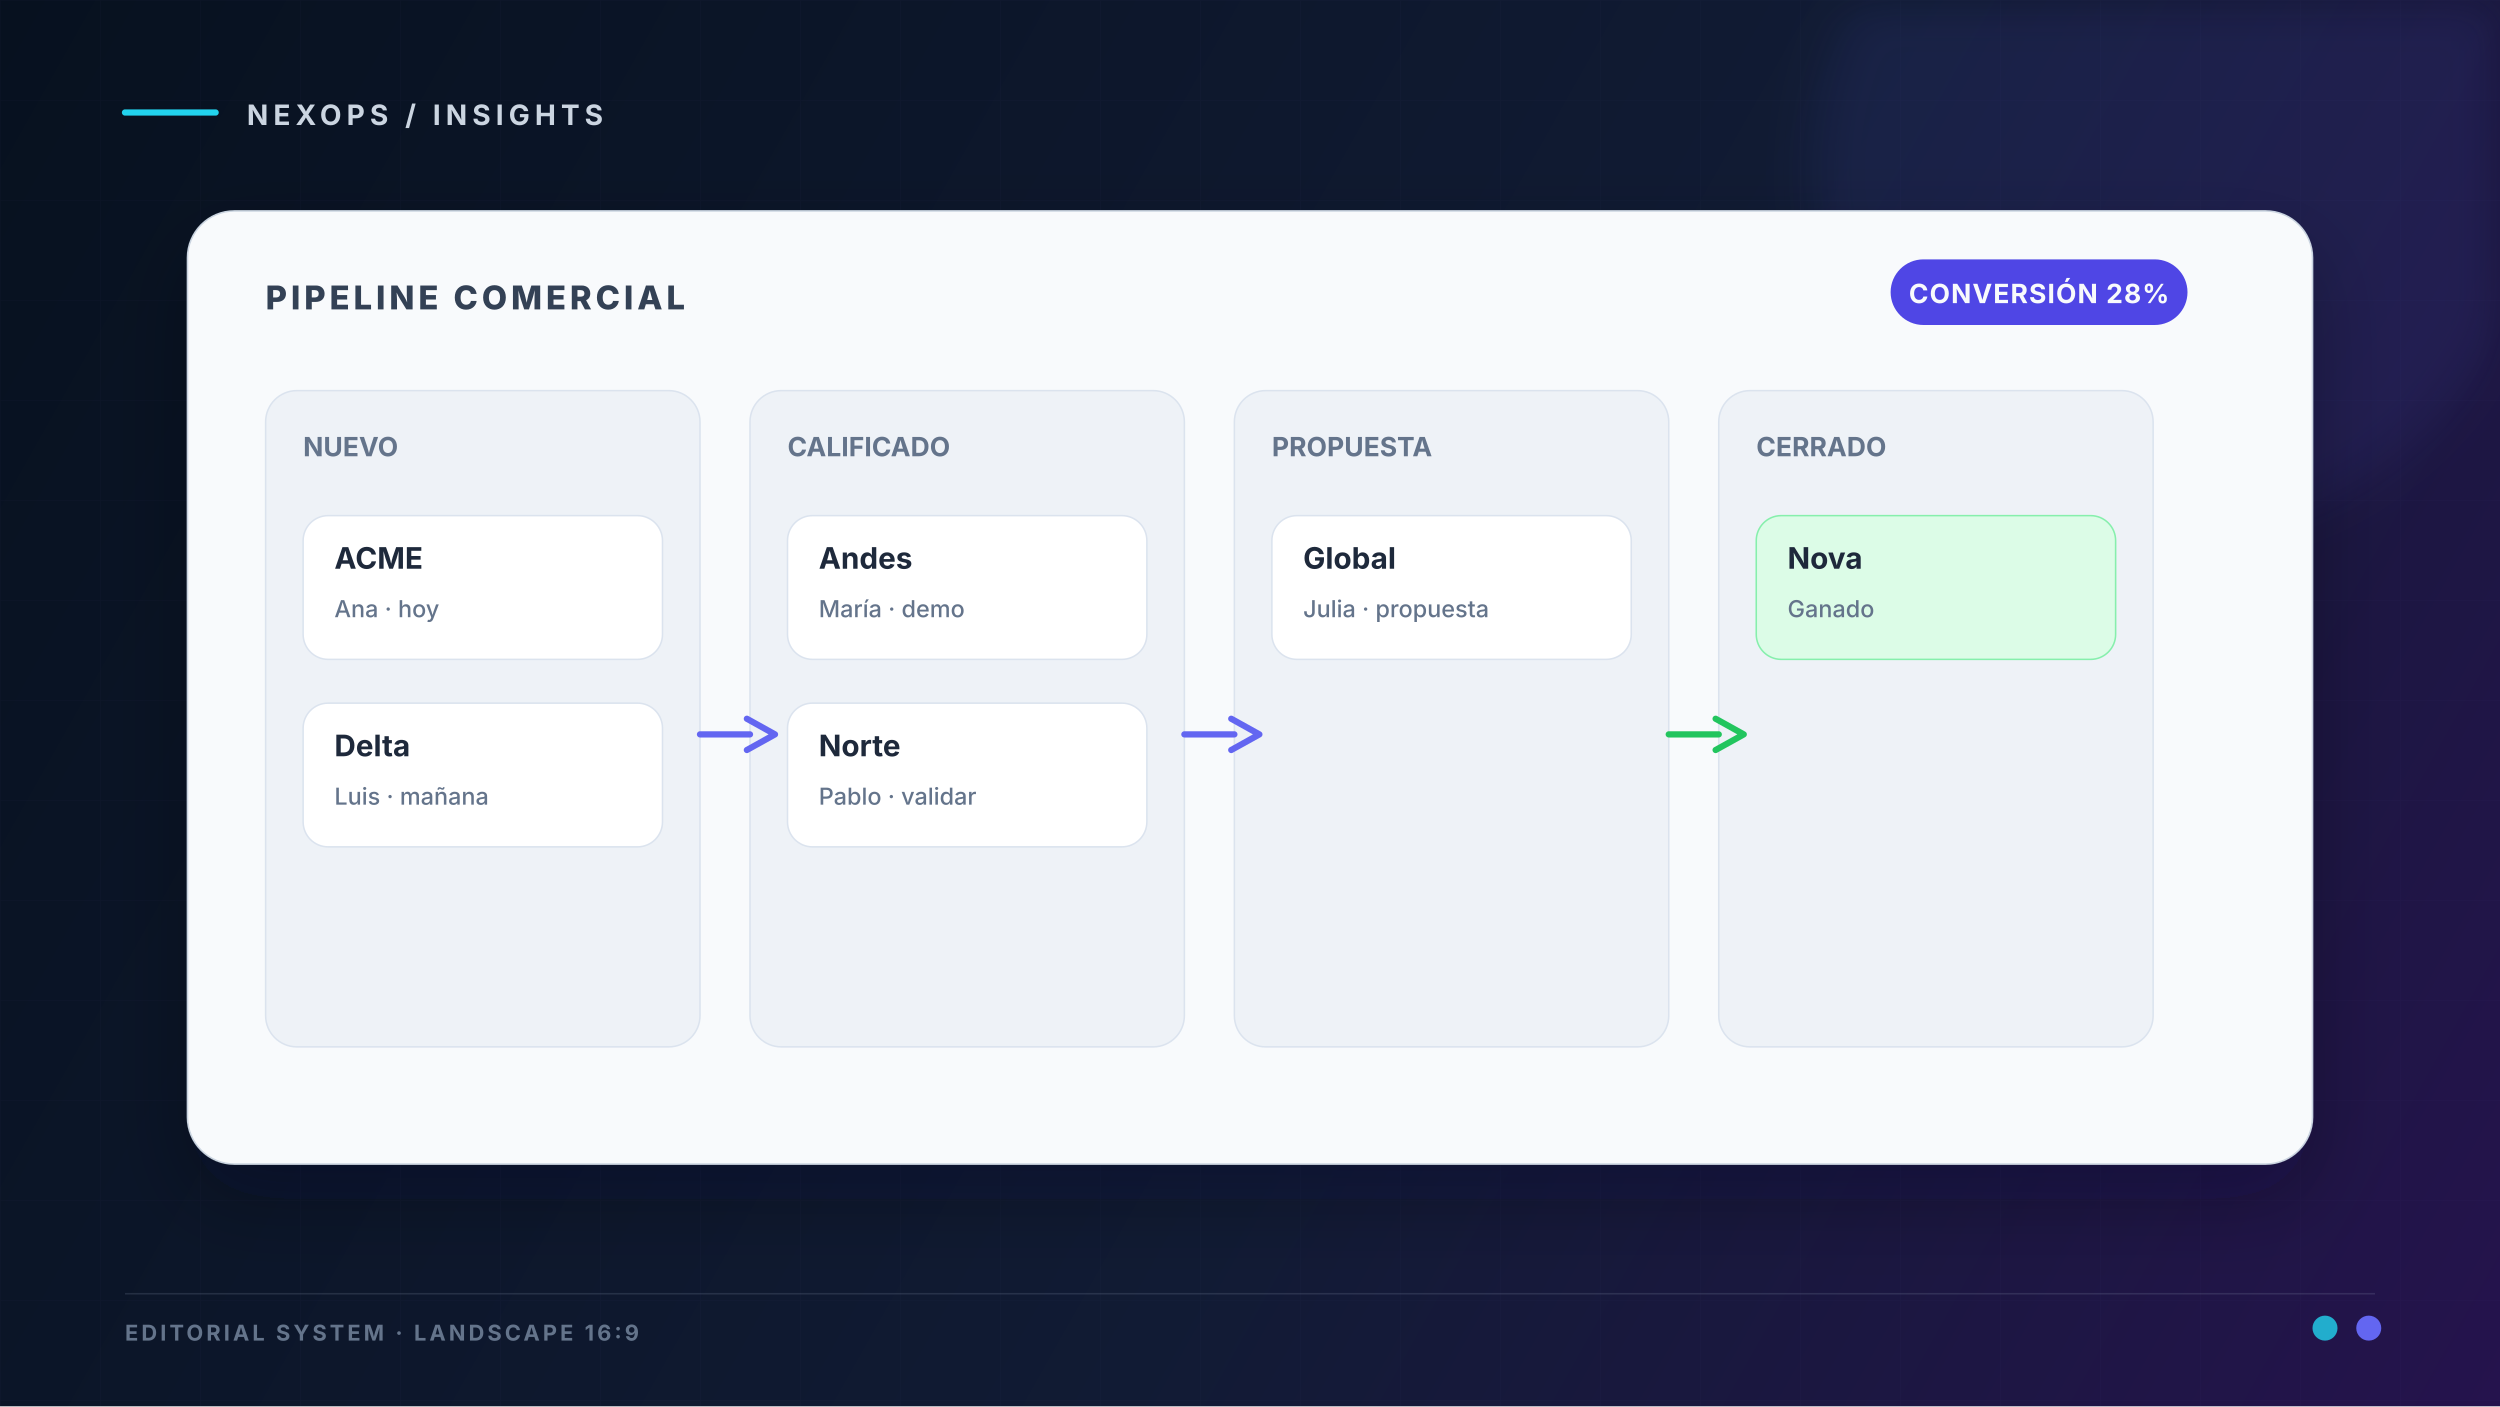
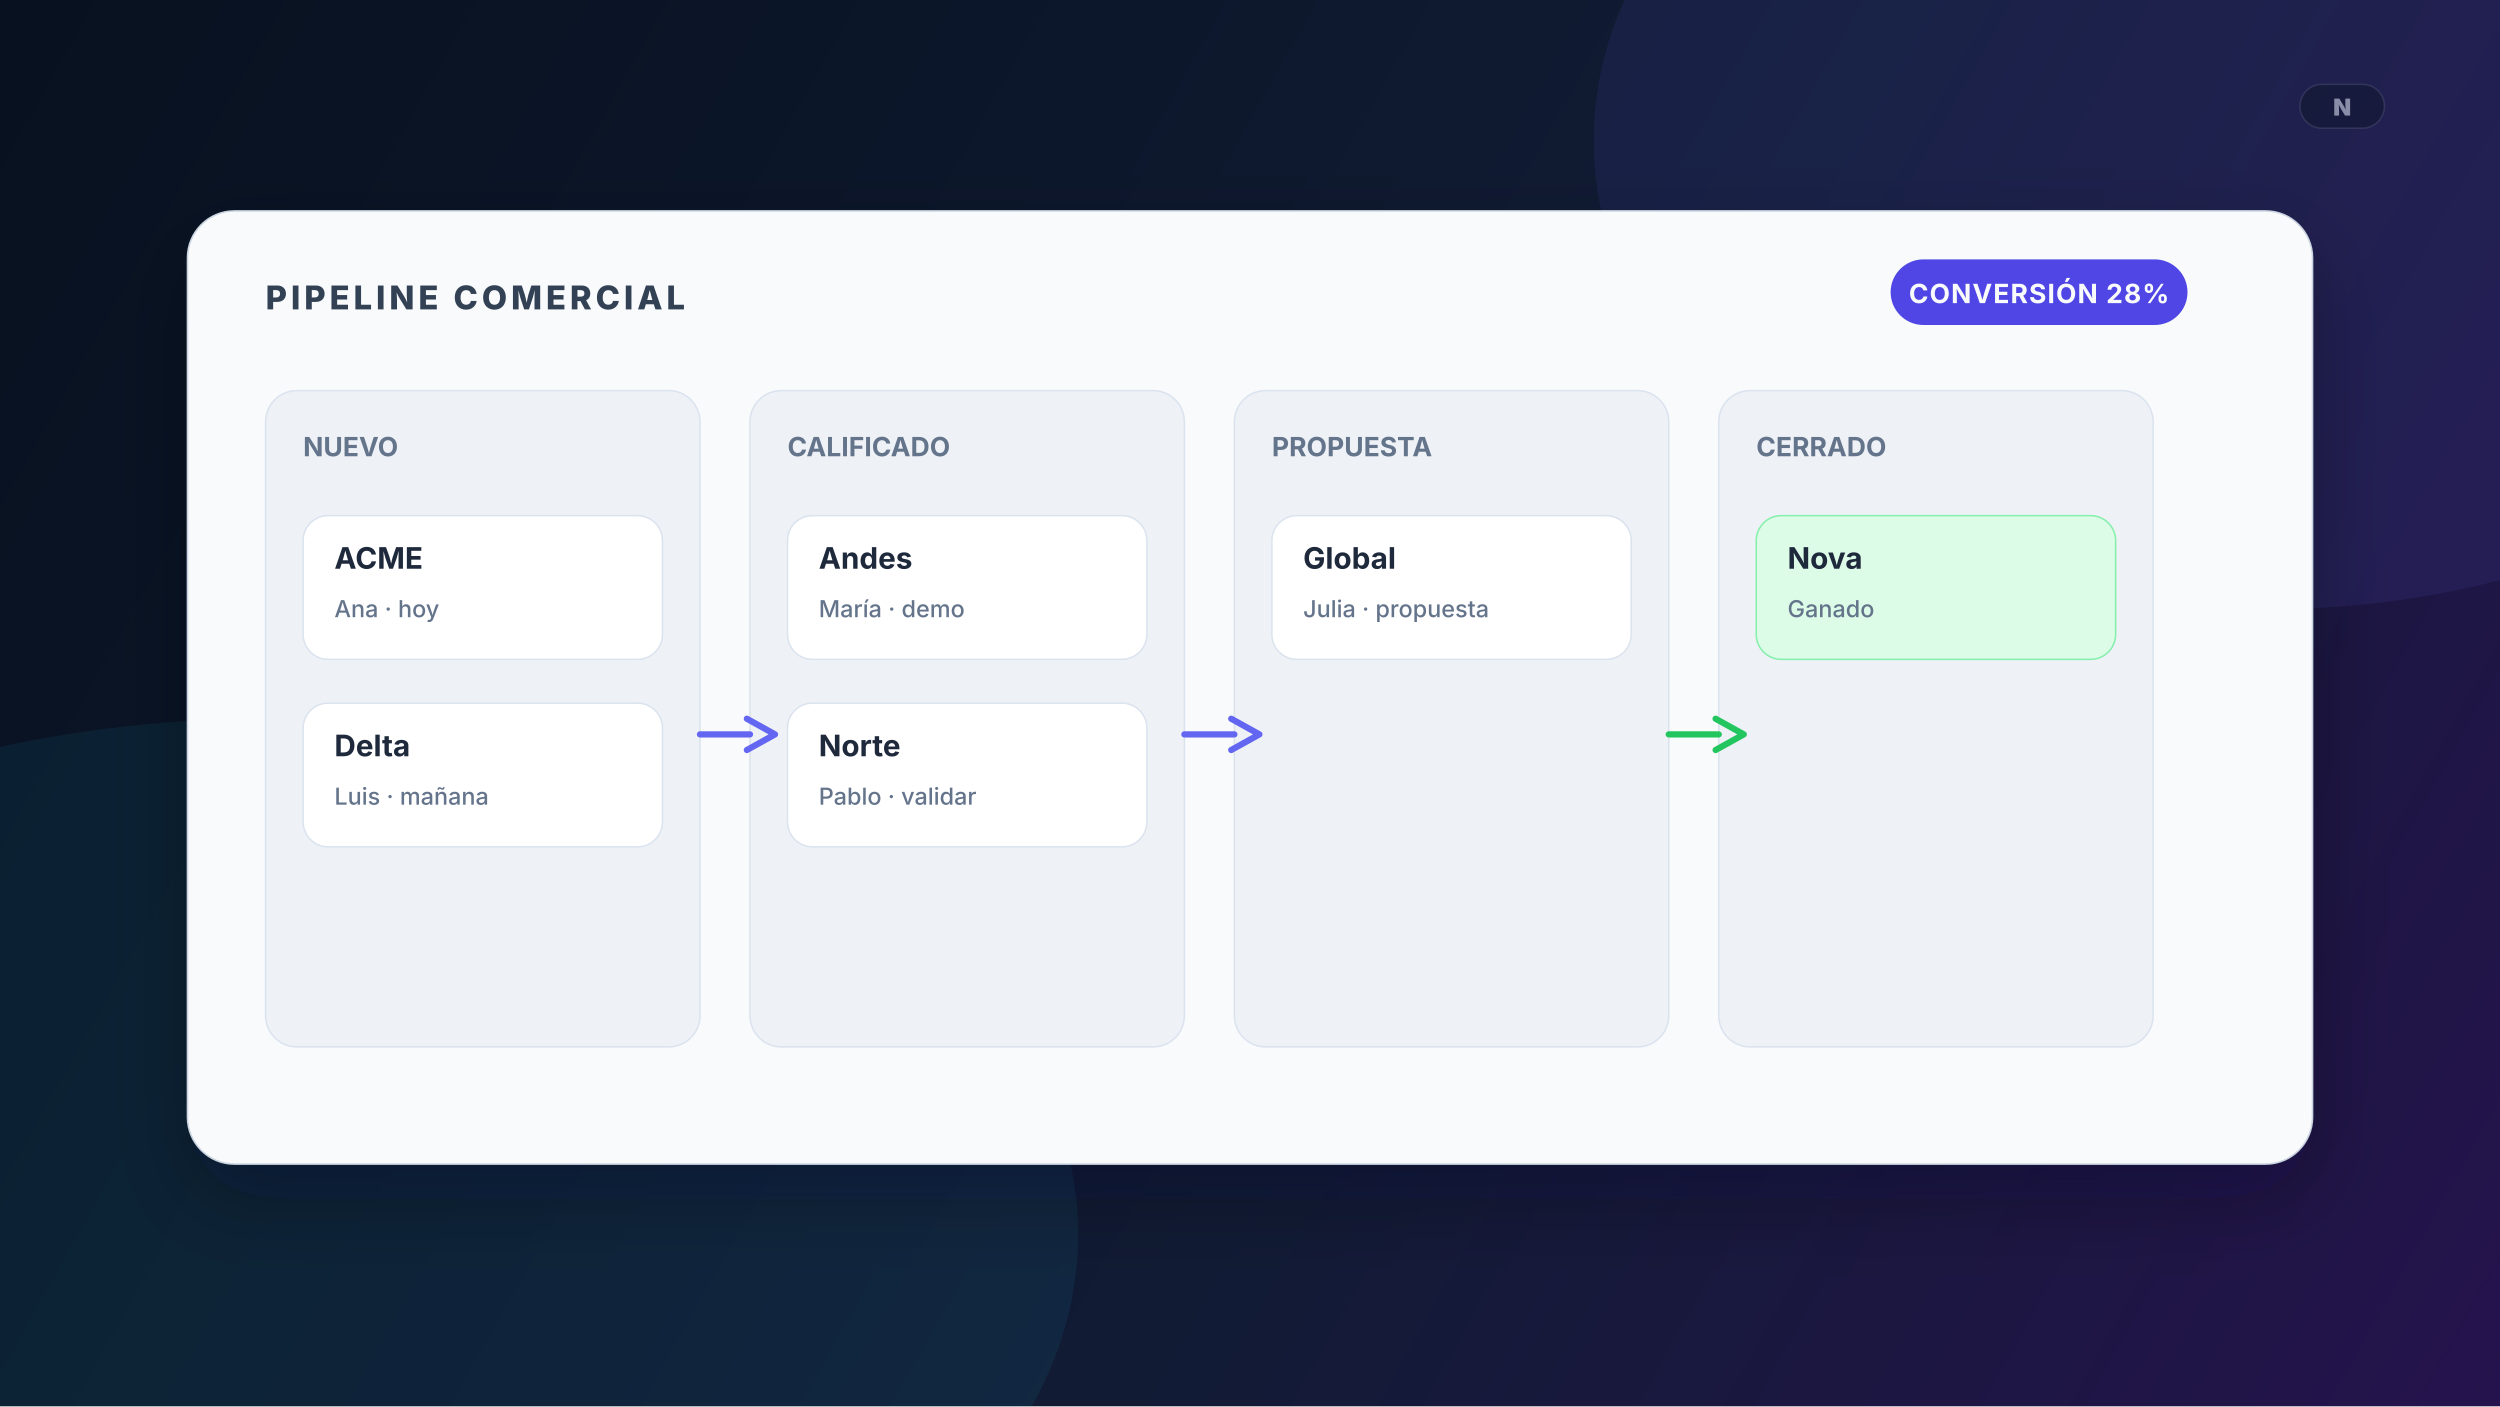
<svg xmlns="http://www.w3.org/2000/svg" width="1600" height="900" viewBox="0 0 1600 900" role="img" aria-labelledby="title desc">
  <defs>
    <linearGradient id="background" x1="0" y1="0" x2="1600" y2="900" gradientUnits="userSpaceOnUse">
      <stop stop-color="#07111f" />
      <stop offset=".58" stop-color="#111b34" />
      <stop offset="1" stop-color="#25134d" />
    </linearGradient>
    <linearGradient id="photoWash" x1="0" y1="0" x2="1600" y2="0" gradientUnits="userSpaceOnUse">
-       <stop stop-color="#020617" stop-opacity=".15" />
-       <stop offset=".55" stop-color="#020617" stop-opacity=".4" />
-       <stop offset="1" stop-color="#020617" stop-opacity=".96" />
+       <stop stop-color="#020617" stop-opacity=".04" />
+       <stop offset=".53" stop-color="#020617" stop-opacity=".28" />
+       <stop offset="1" stop-color="#020617" stop-opacity=".91" />
    </linearGradient>
    <linearGradient id="accent" x1="0" y1="0" x2="1" y2="1">
      <stop stop-color="#6366f1" />
      <stop offset="1" stop-color="#22d3ee" />
    </linearGradient>
-     <pattern id="grid" width="64" height="64" patternUnits="userSpaceOnUse">
-       <path d="M64 0H0V64" fill="none" stroke="#64748b" stroke-opacity=".12" />
-     </pattern>
    <filter id="shadow" x="-30%" y="-30%" width="160%" height="160%">
      <feDropShadow dx="0" dy="22" stdDeviation="26" flood-color="#020617" flood-opacity=".28" />
    </filter>
    <filter id="glow" x="-100%" y="-100%" width="300%" height="300%">
      <feGaussianBlur stdDeviation="16" />
    </filter>
  </defs>
  <rect width="1600" height="900" fill="url(#background)" />
-   <rect width="1600" height="900" fill="url(#grid)" opacity=".35" />
-   <circle cx="1390" cy="110" r="230" fill="#6366f1" opacity=".09" filter="url(#glow)" />
-   <path d="M80 72H138" stroke="#22d3ee" stroke-width="4" stroke-linecap="round" />
-   <text x="158" y="80" font-family="Inter,Arial,sans-serif" font-size="18" font-weight="750" fill="#cbd5e1" letter-spacing=".18em">NEXOPS  /  INSIGHTS</text>
+   <ellipse cx="170" cy="790" rx="520" ry="330" fill="#22d3ee" opacity=".07" />
+   <ellipse cx="1450" cy="90" rx="430" ry="300" fill="#6366f1" opacity=".1" />
  <g>
    <rect x="120" y="135" width="1360" height="610" rx="30" fill="#f8fafc" stroke="#cbd5e1" filter="url(#shadow)" />
    <text x="170" y="198" font-family="Inter,Arial,sans-serif" font-size="21" font-weight="800" fill="#334155" letter-spacing=".12em">PIPELINE COMERCIAL</text>
    <rect x="1210" y="166" width="190" height="42" rx="21" fill="#4f46e5" stroke="none" />
    <text x="1305" y="194" font-family="Inter,Arial,sans-serif" font-size="17" font-weight="700" fill="#f8fafc" text-anchor="middle" letter-spacing=".04em">CONVERSIÓN 28%</text>
    <rect x="170" y="250" width="278" height="420" rx="20" fill="#eef2f7" stroke="#dbe3ee" />
    <rect x="480" y="250" width="278" height="420" rx="20" fill="#eef2f7" stroke="#dbe3ee" />
    <rect x="790" y="250" width="278" height="420" rx="20" fill="#eef2f7" stroke="#dbe3ee" />
    <rect x="1100" y="250" width="278" height="420" rx="20" fill="#eef2f7" stroke="#dbe3ee" />
    <text x="194" y="292" font-family="Inter,Arial,sans-serif" font-size="17" font-weight="750" fill="#64748b">NUEVO</text>
    <text x="504" y="292" font-family="Inter,Arial,sans-serif" font-size="17" font-weight="750" fill="#64748b">CALIFICADO</text>
    <text x="814" y="292" font-family="Inter,Arial,sans-serif" font-size="17" font-weight="750" fill="#64748b">PROPUESTA</text>
    <text x="1124" y="292" font-family="Inter,Arial,sans-serif" font-size="17" font-weight="750" fill="#64748b">CERRADO</text>
    <rect x="194" y="330" width="230" height="92" rx="16" fill="#ffffff" stroke="#dbe3ee" />
    <text x="214" y="364" font-family="Inter,Arial,sans-serif" font-size="19" font-weight="750" fill="#1e293b">ACME</text>
    <text x="214" y="395" font-family="Inter,Arial,sans-serif" font-size="15" font-weight="550" fill="#64748b">Ana · hoy</text>
    <rect x="194" y="450" width="230" height="92" rx="16" fill="#ffffff" stroke="#dbe3ee" />
    <text x="214" y="484" font-family="Inter,Arial,sans-serif" font-size="19" font-weight="750" fill="#1e293b">Delta</text>
    <text x="214" y="515" font-family="Inter,Arial,sans-serif" font-size="15" font-weight="550" fill="#64748b">Luis · mañana</text>
    <rect x="504" y="330" width="230" height="92" rx="16" fill="#ffffff" stroke="#dbe3ee" />
    <text x="524" y="364" font-family="Inter,Arial,sans-serif" font-size="19" font-weight="750" fill="#1e293b">Andes</text>
    <text x="524" y="395" font-family="Inter,Arial,sans-serif" font-size="15" font-weight="550" fill="#64748b">María · demo</text>
    <rect x="504" y="450" width="230" height="92" rx="16" fill="#ffffff" stroke="#dbe3ee" />
    <text x="524" y="484" font-family="Inter,Arial,sans-serif" font-size="19" font-weight="750" fill="#1e293b">Norte</text>
    <text x="524" y="515" font-family="Inter,Arial,sans-serif" font-size="15" font-weight="550" fill="#64748b">Pablo · validar</text>
    <rect x="814" y="330" width="230" height="92" rx="16" fill="#ffffff" stroke="#dbe3ee" />
    <text x="834" y="364" font-family="Inter,Arial,sans-serif" font-size="19" font-weight="750" fill="#1e293b">Global</text>
    <text x="834" y="395" font-family="Inter,Arial,sans-serif" font-size="15" font-weight="550" fill="#64748b">Julia · propuesta</text>
    <rect x="1124" y="330" width="230" height="92" rx="16" fill="#dcfce7" stroke="#86efac" />
    <text x="1144" y="364" font-family="Inter,Arial,sans-serif" font-size="19" font-weight="750" fill="#1e293b">Nova</text>
    <text x="1144" y="395" font-family="Inter,Arial,sans-serif" font-size="15" font-weight="550" fill="#64748b">Ganado</text>
    <path d="M 448 470 L 480 470" fill="none" stroke="#6366f1" stroke-width="4" stroke-linecap="round" />
    <path d="M 478 460 L 496 470 L 478 480" fill="none" stroke="#6366f1" stroke-width="4" stroke-linecap="round" stroke-linejoin="round" />
    <path d="M 758 470 L 790 470" fill="none" stroke="#6366f1" stroke-width="4" stroke-linecap="round" />
    <path d="M 788 460 L 806 470 L 788 480" fill="none" stroke="#6366f1" stroke-width="4" stroke-linecap="round" stroke-linejoin="round" />
    <path d="M 1068 470 L 1100 470" fill="none" stroke="#22c55e" stroke-width="4" stroke-linecap="round" />
    <path d="M 1098 460 L 1116 470 L 1098 480" fill="none" stroke="#22c55e" stroke-width="4" stroke-linecap="round" stroke-linejoin="round" />
  </g>
-   <path d="M80 828H1520" stroke="#94a3b8" stroke-opacity=".18" />
-   <text x="80" y="858" font-family="Inter,Arial,sans-serif" font-size="14" font-weight="650" fill="#64748b" letter-spacing=".14em">EDITORIAL SYSTEM · LANDSCAPE 16:9</text>
-   <circle cx="1516" cy="850" r="8" fill="#6366f1" />
-   <circle cx="1488" cy="850" r="8" fill="#22d3ee" opacity=".8" />
+   <g opacity=".55">
+     <rect x="1472" y="54" width="54" height="28" rx="14" fill="#07111f" fill-opacity=".72" stroke="#ffffff" stroke-opacity=".18" />
+     <text x="1499" y="74" font-family="Inter,Arial,sans-serif" font-size="15" font-weight="850" fill="#e2e8f0" text-anchor="middle">N</text>
+   </g>
</svg>
